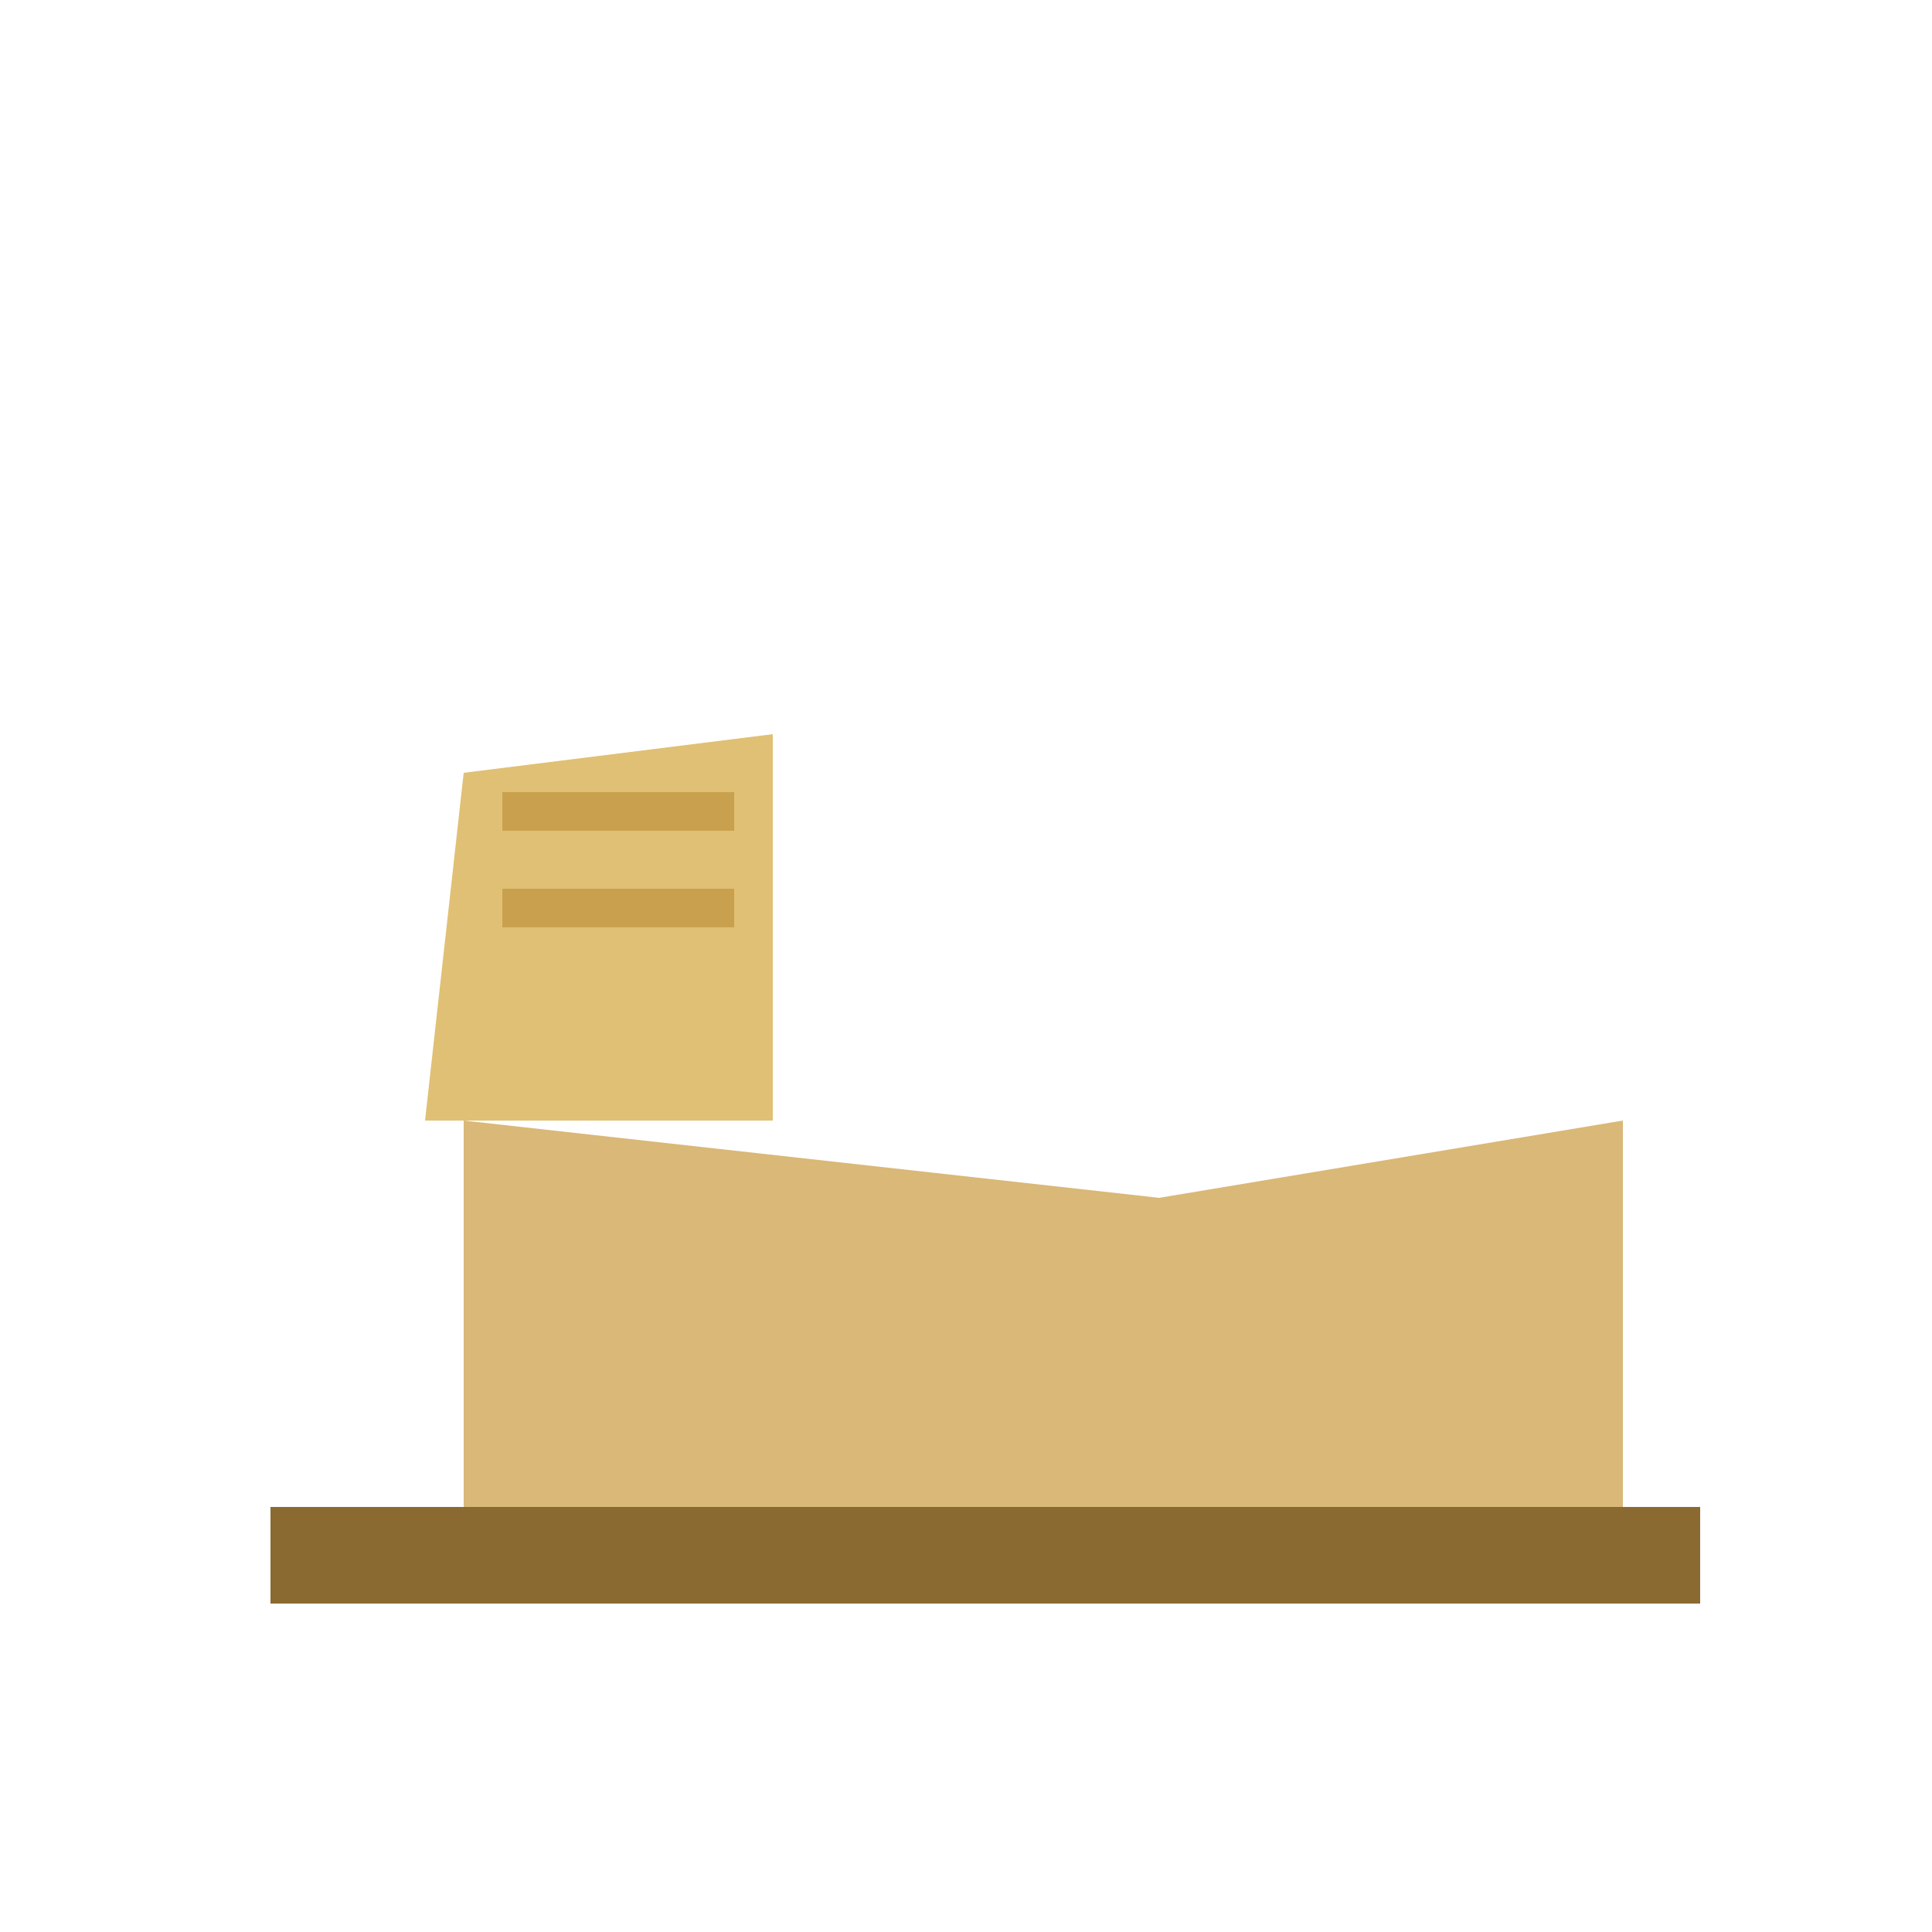
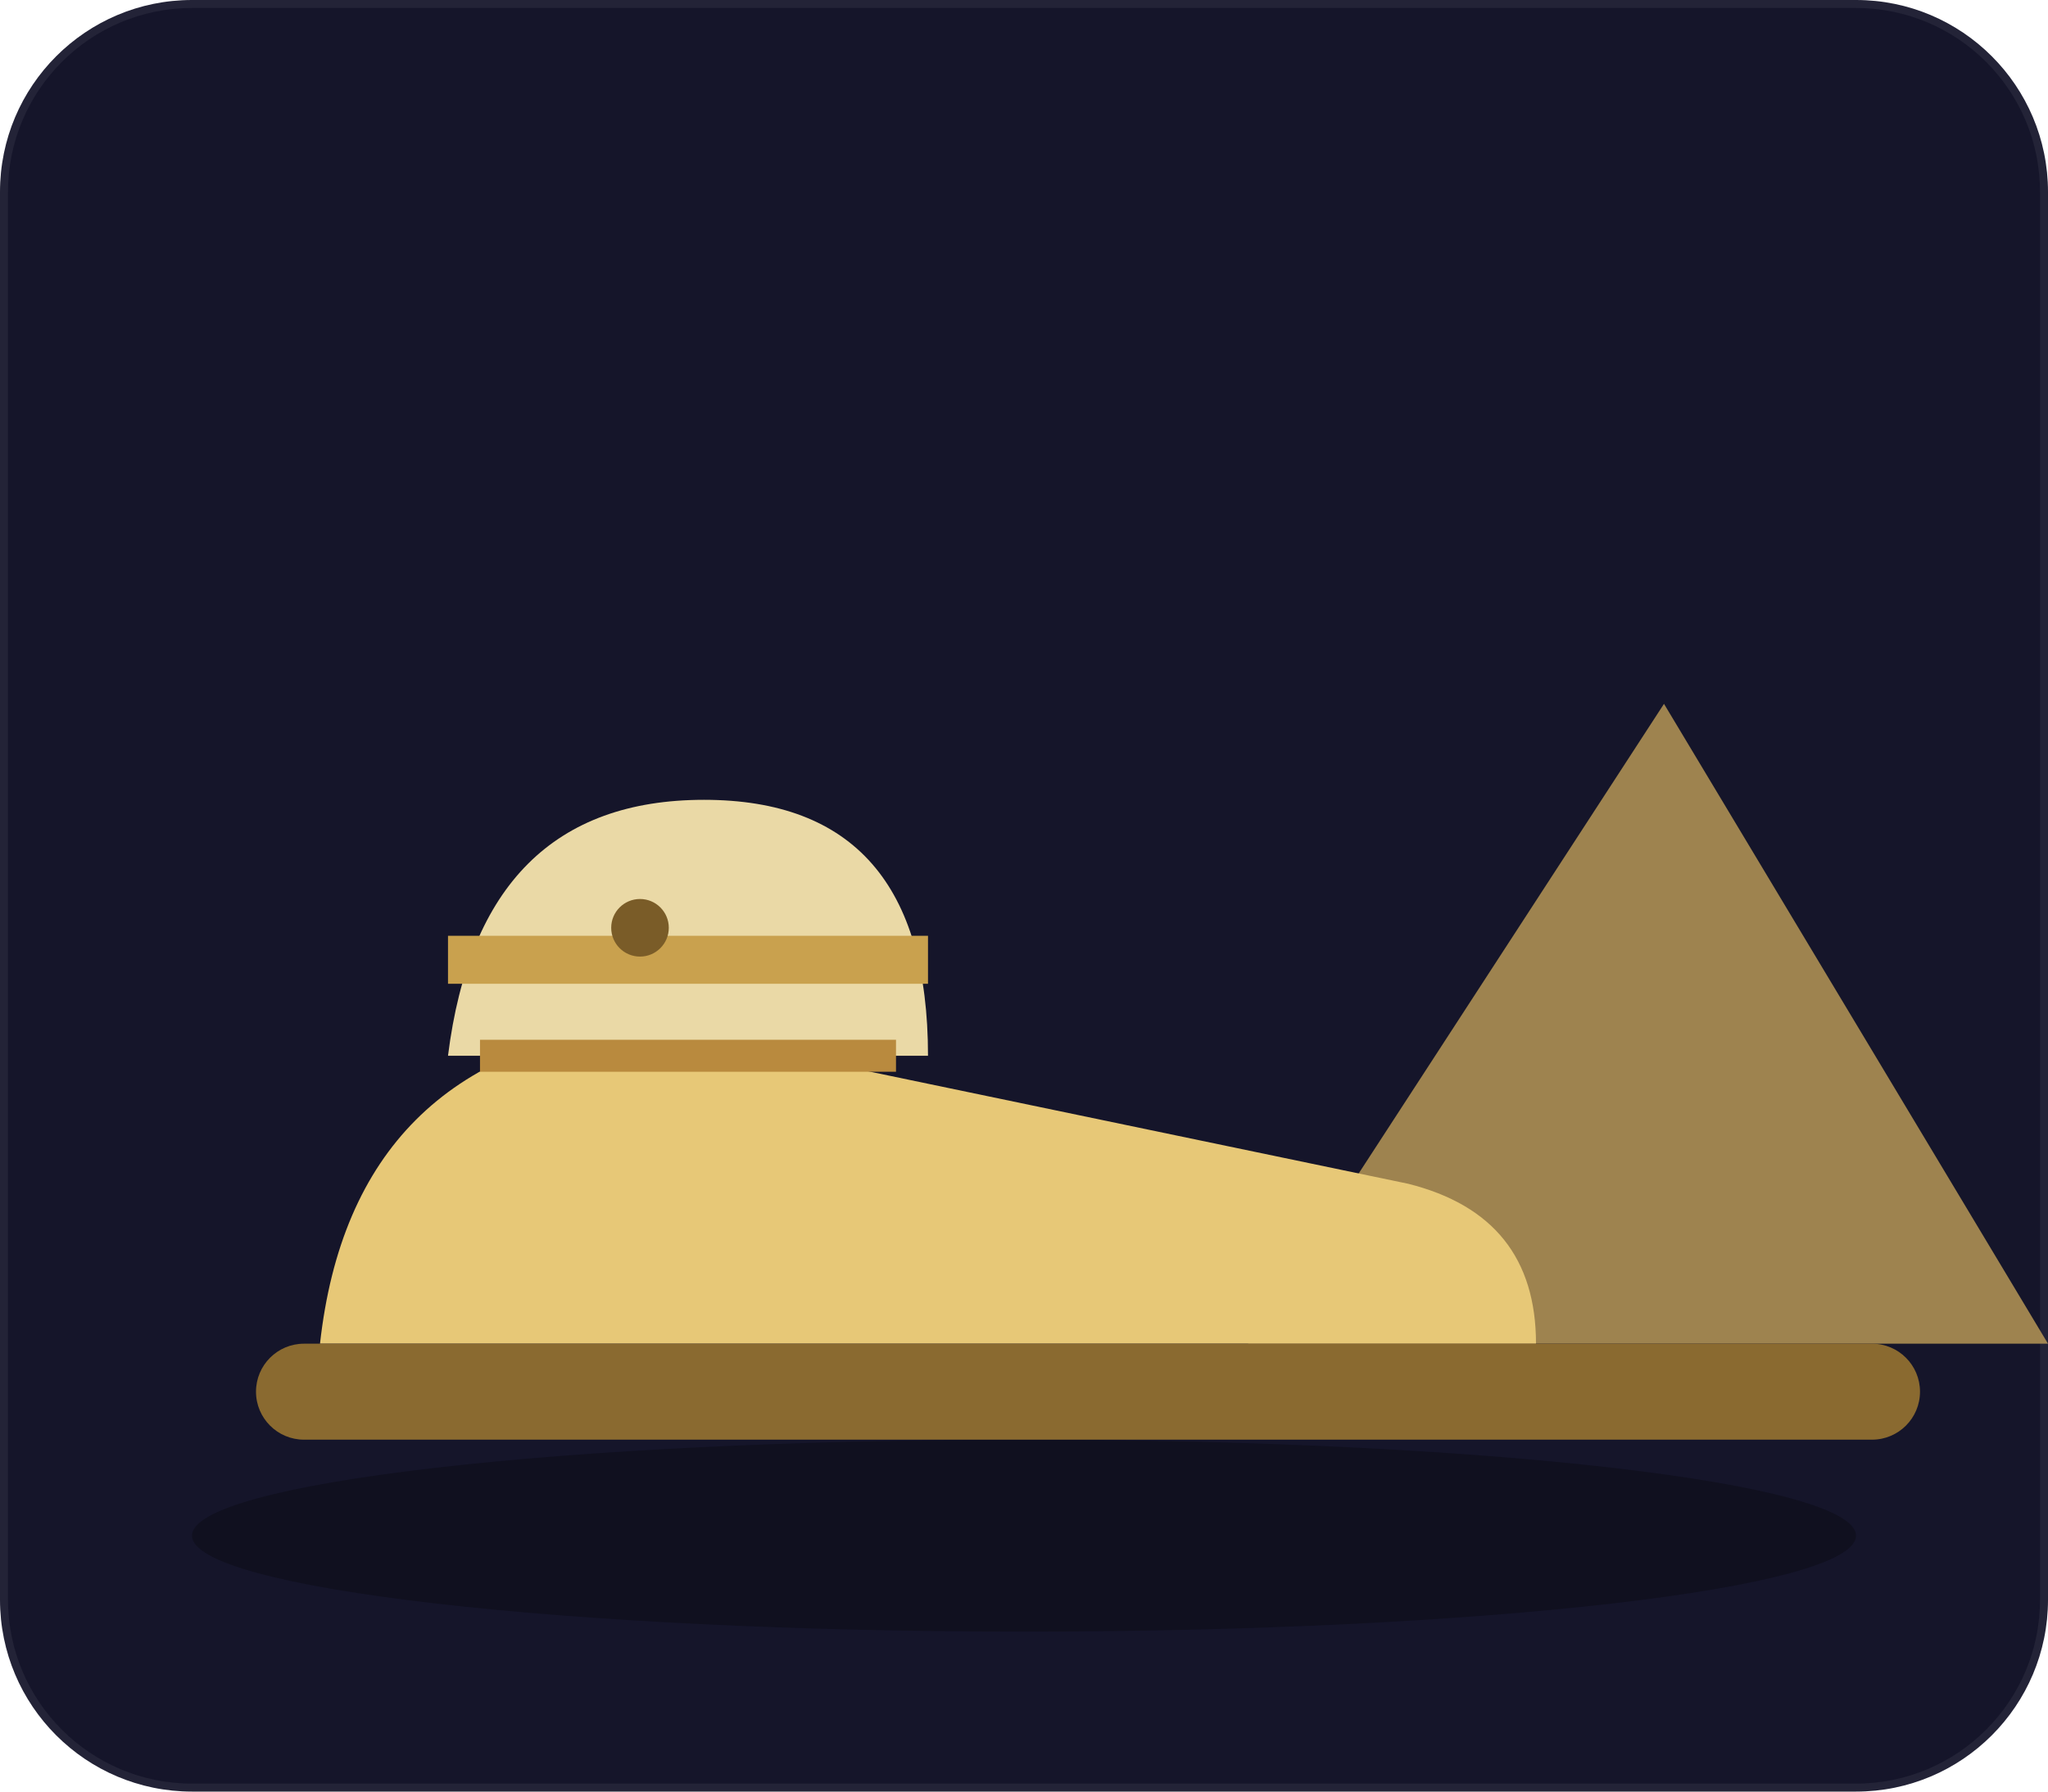
- <svg xmlns="http://www.w3.org/2000/svg" viewBox="0 0 100 100">
-   <polygon points="24,78 24,58 60,62 84,58 84,78" fill="#d9b878" />
-   <polygon points="22,58 24,40 40,38 40,58" fill="#e0c074" />
-   <path d="M26,42 h12 M26,47 h12" stroke="#c9a14e" stroke-width="2" />
-   <rect x="14" y="78" width="74" height="5" fill="#8a6a30" />
+ <svg xmlns="http://www.w3.org/2000/svg" viewBox="0 0 128 112">
+   <rect width="128" height="112" rx="12" fill="#15152a" />
+   <rect width="128" height="112" rx="12" fill="none" stroke="rgba(255,255,255,.06)" />
+   <ellipse cx="64" cy="96" rx="52" ry="6" fill="rgba(0,0,0,.25)" />
+   <polygon points="78,84 104,44 128,84" fill="#D8B25E" opacity=".7" />
+   <path d="M20 84 Q22 66 40 64 L88 74 Q96 76 96 84 Z" fill="#E7C877" />
+   <path d="M28 66 Q30 50 44 50 Q58 50 58 66 Z" fill="#EAD9A6" />
+   <path d="M28 60 L58 60" stroke="#C9A14E" stroke-width="3" />
+   <circle cx="40" cy="58" r="1.8" fill="#7A5C28" />
+   <path d="M30 66 L56 66" stroke="#B98A3E" stroke-width="2" />
+   <rect x="16" y="84" width="104" height="6" rx="3" fill="#8A6A30" />
</svg>
